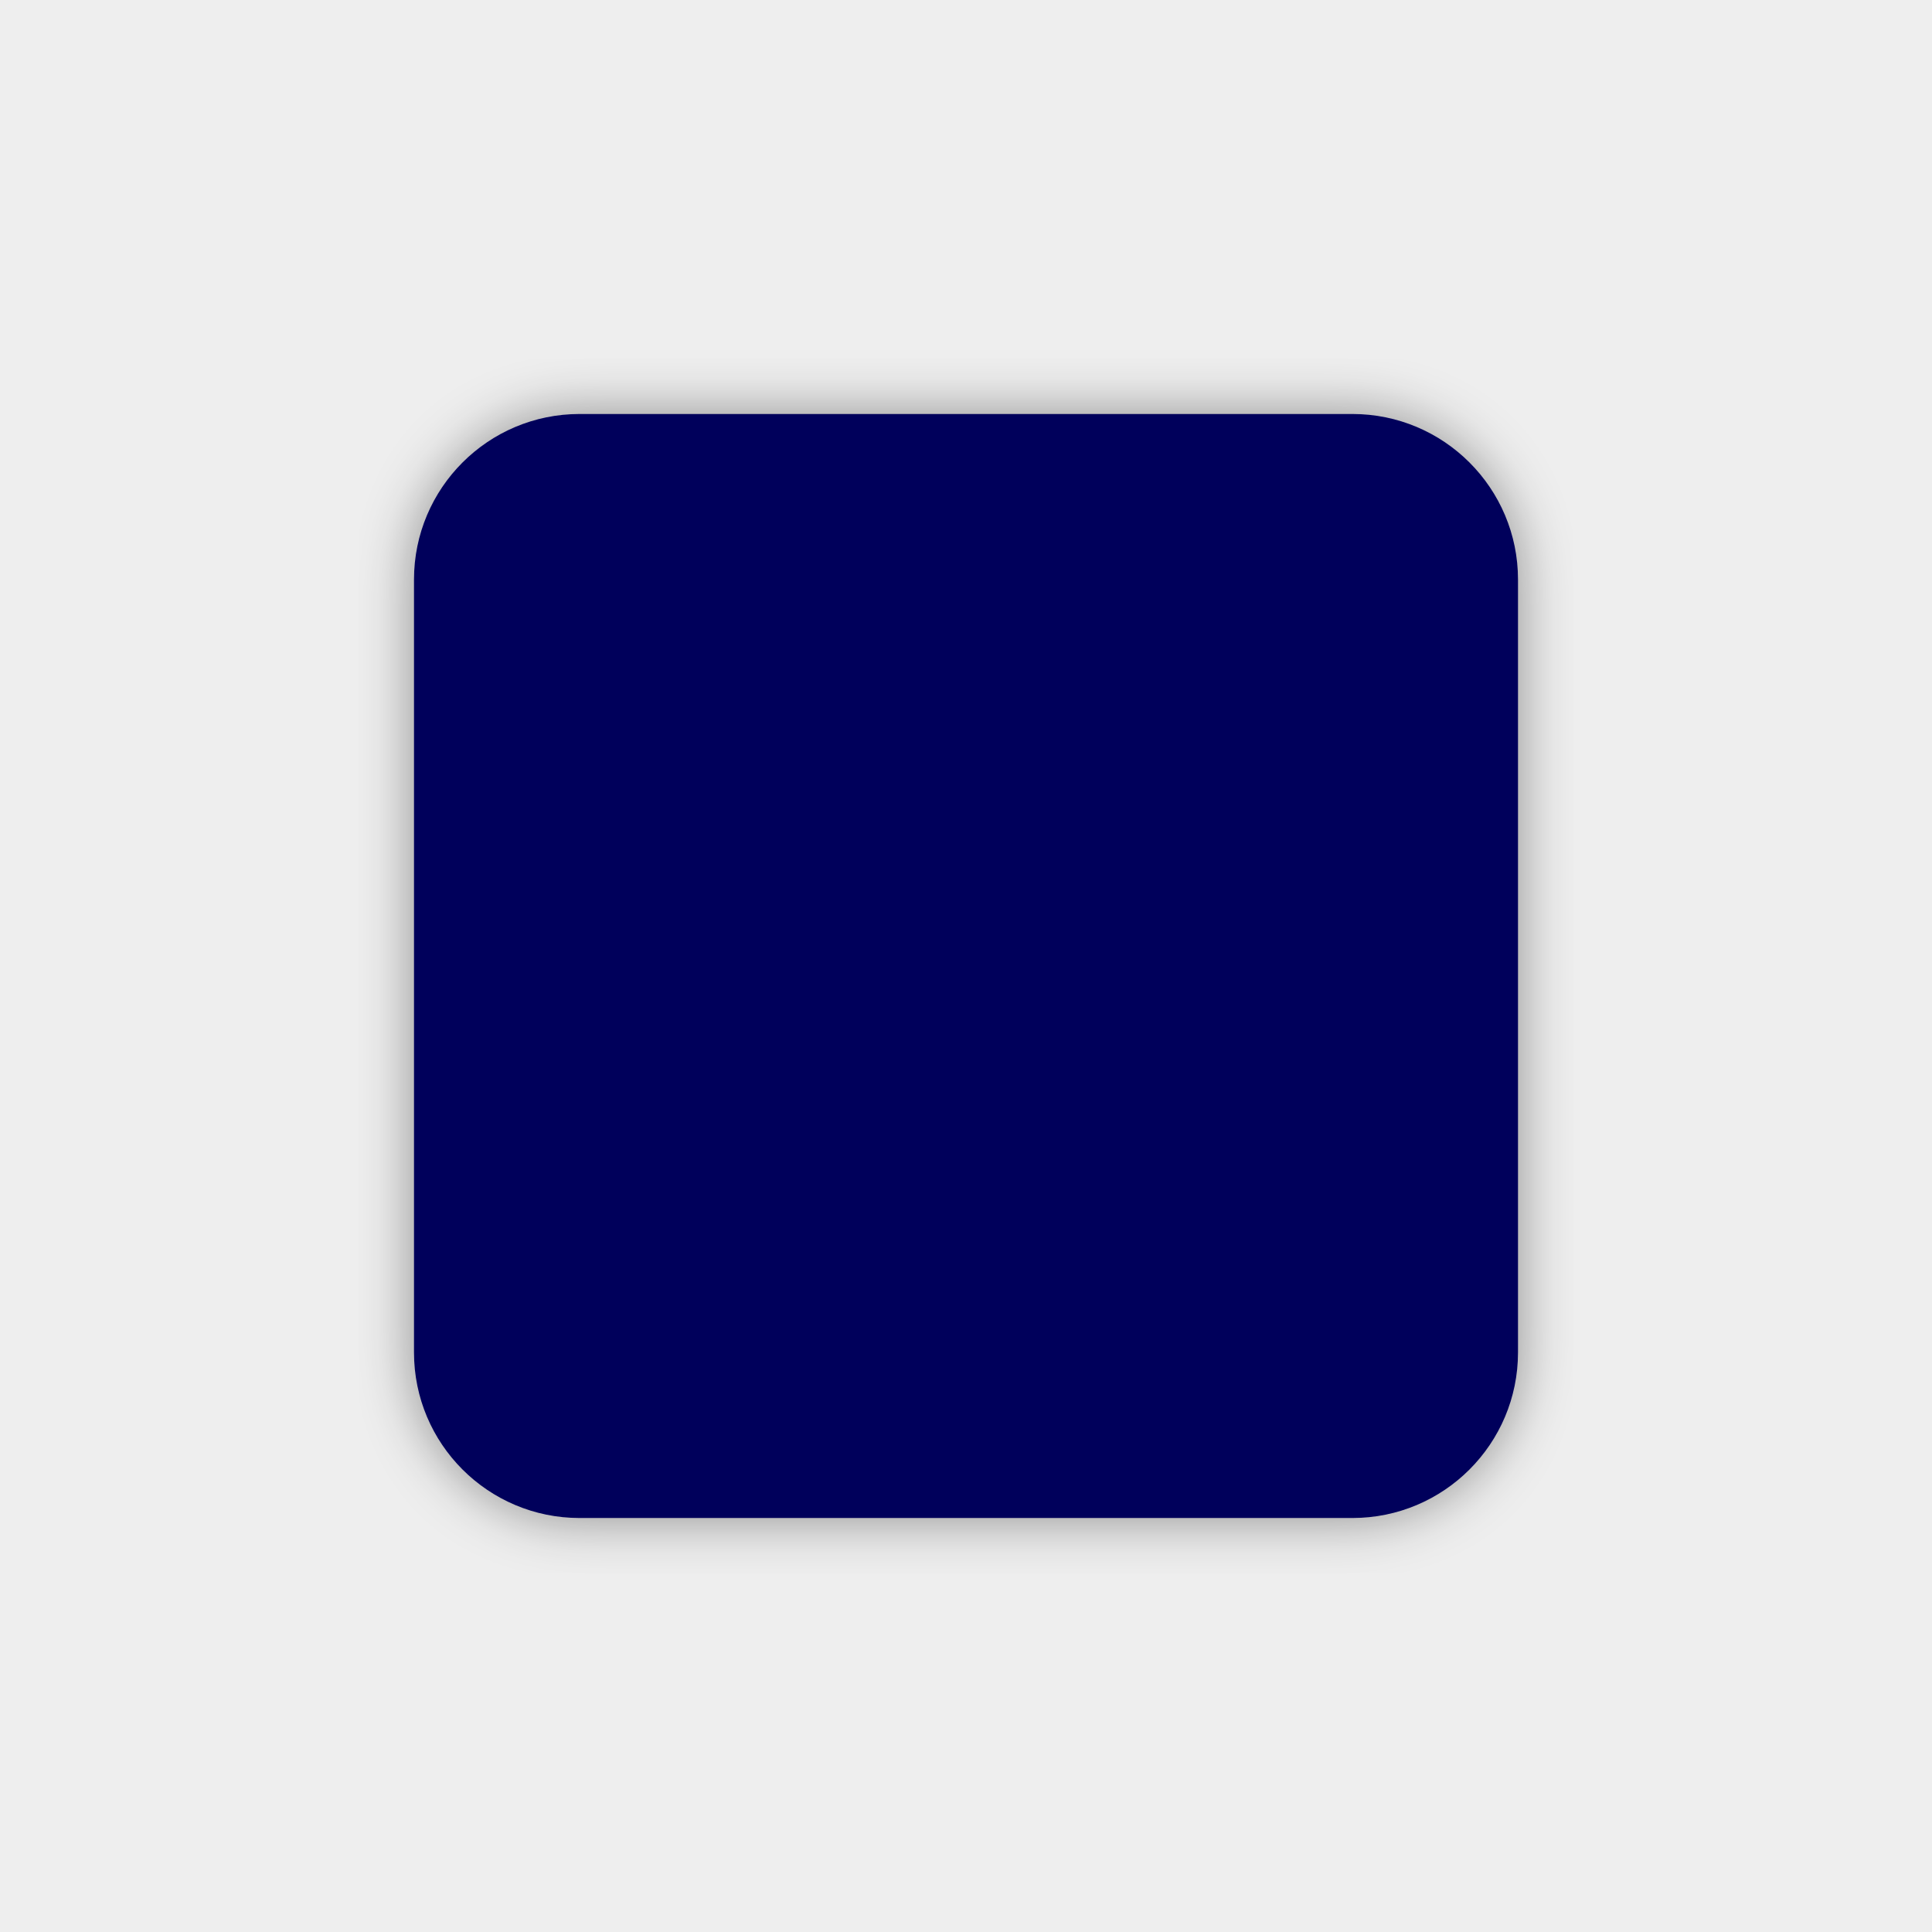
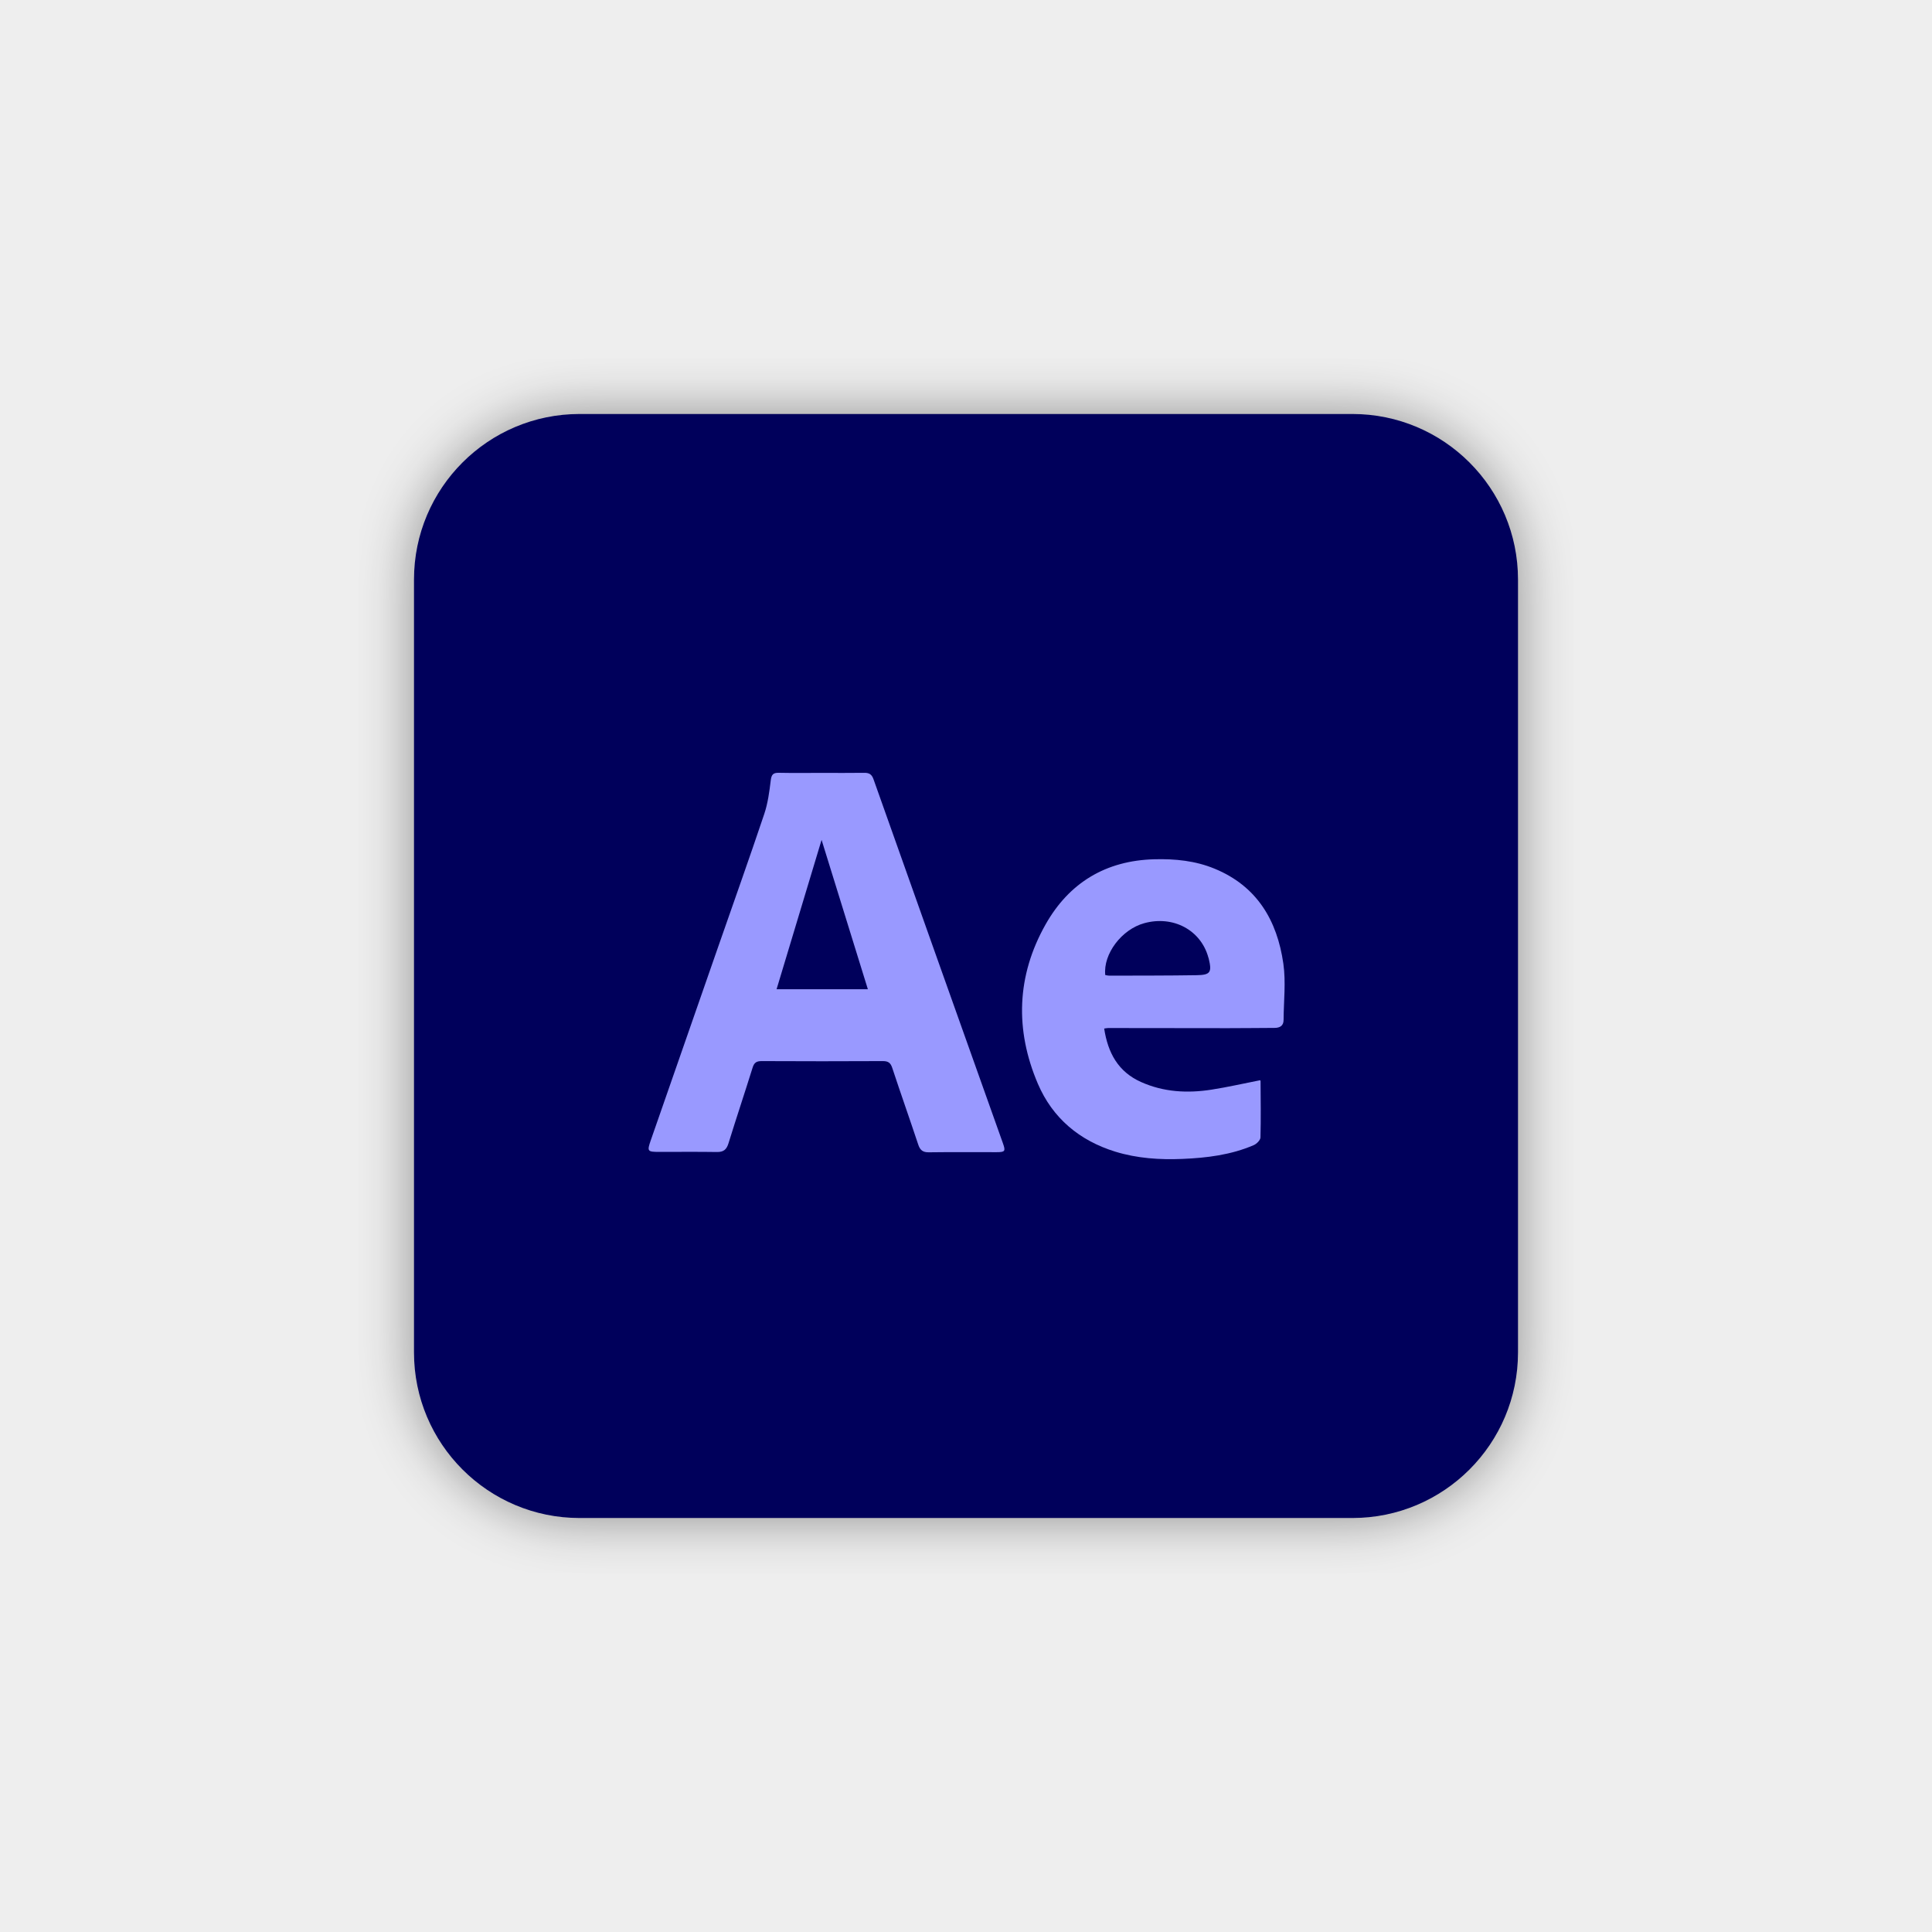
<svg xmlns="http://www.w3.org/2000/svg" width="140" height="140" viewBox="0 0 140 140" fill="none">
  <rect opacity="0.01" width="140" height="140" fill="#0B0B0C" />
  <g filter="url(#filter0_d)">
    <rect x="30" y="30" width="80" height="80" rx="12" fill="#00005B" />
  </g>
-   <rect x="42.801" y="43.6" width="54.4" height="52.8" />
+   <g clip-path="url(#clip0)">
+     <path d="M59.553 56.007C60.575 56.007 61.594 56.017 62.619 56.002C62.969 55.997 63.166 56.097 63.294 56.457C66.414 65.255 69.541 74.05 72.675 82.843C72.882 83.423 72.831 83.49 72.212 83.491C70.579 83.491 68.942 83.478 67.307 83.5C66.873 83.506 66.672 83.343 66.538 82.94C65.922 81.084 65.268 79.241 64.656 77.384C64.533 77.01 64.357 76.889 63.97 76.891C61.041 76.906 58.112 76.906 55.183 76.891C54.814 76.891 54.648 77.007 54.537 77.364C53.965 79.198 53.354 81.02 52.787 82.855C52.648 83.304 52.426 83.487 51.953 83.479C50.556 83.457 49.159 83.472 47.763 83.471C46.916 83.471 46.881 83.427 47.154 82.64C48.775 77.983 50.397 73.327 52.02 68.671C53.144 65.443 54.294 62.224 55.381 58.984C55.642 58.206 55.752 57.367 55.852 56.547C55.902 56.13 56.027 55.992 56.435 56C57.475 56.022 58.514 56.007 59.553 56.007ZM59.535 60.861L56.274 71.682H62.888C61.761 68.044 60.648 64.457 59.535 60.861V60.861Z" fill="#9999FF" />
+     <path d="M80.013 74.531C80.281 76.291 81.022 77.662 82.68 78.405C84.321 79.14 86.041 79.232 87.784 78.961C88.951 78.78 90.109 78.514 91.306 78.279C91.293 78.26 91.344 78.302 91.345 78.343C91.353 79.705 91.376 81.067 91.338 82.426C91.332 82.619 91.063 82.888 90.854 82.979C89.204 83.692 87.446 83.906 85.672 83.98C84.034 84.048 82.401 83.94 80.822 83.455C78.22 82.653 76.273 81.022 75.207 78.531C73.536 74.623 73.666 70.708 75.766 66.989C77.474 63.965 80.132 62.356 83.656 62.265C85.153 62.227 86.614 62.372 88.009 62.946C91.088 64.211 92.548 66.699 92.996 69.828C93.187 71.158 93.022 72.54 93.014 73.898C93.014 74.336 92.748 74.485 92.347 74.486C91.226 74.49 90.105 74.505 88.984 74.505C86.09 74.505 83.195 74.501 80.301 74.495C80.234 74.496 80.167 74.511 80.013 74.531ZM80.092 70.656C80.188 70.679 80.286 70.694 80.384 70.7C82.494 70.693 84.604 70.7 86.715 70.666C87.711 70.651 87.828 70.458 87.591 69.472C87.583 69.439 87.57 69.408 87.56 69.375C87.015 67.392 85.008 66.322 82.916 66.898C81.279 67.347 79.931 69.13 80.091 70.656H80.092Z" fill="#9999FF" />
+   </g>
  <defs>
    <filter id="filter0_d" x="26" y="26" width="88" height="88" filterUnits="userSpaceOnUse" color-interpolation-filters="sRGB">
      <feFlood flood-opacity="0" result="BackgroundImageFix" />
      <feColorMatrix in="SourceAlpha" type="matrix" values="0 0 0 0 0 0 0 0 0 0 0 0 0 0 0 0 0 0 127 0" />
      <feOffset />
      <feGaussianBlur stdDeviation="2" />
      <feColorMatrix type="matrix" values="0 0 0 0 0 0 0 0 0 0 0 0 0 0 0 0 0 0 0.4 0" />
      <feBlend mode="normal" in2="BackgroundImageFix" result="effect1_dropShadow" />
      <feBlend mode="normal" in="SourceGraphic" in2="effect1_dropShadow" result="shape" />
    </filter>
+     <clipPath id="clip0">
+       <rect width="46.086" height="28" fill="white" transform="translate(47 56)" />
+     </clipPath>
  </defs>
</svg>
